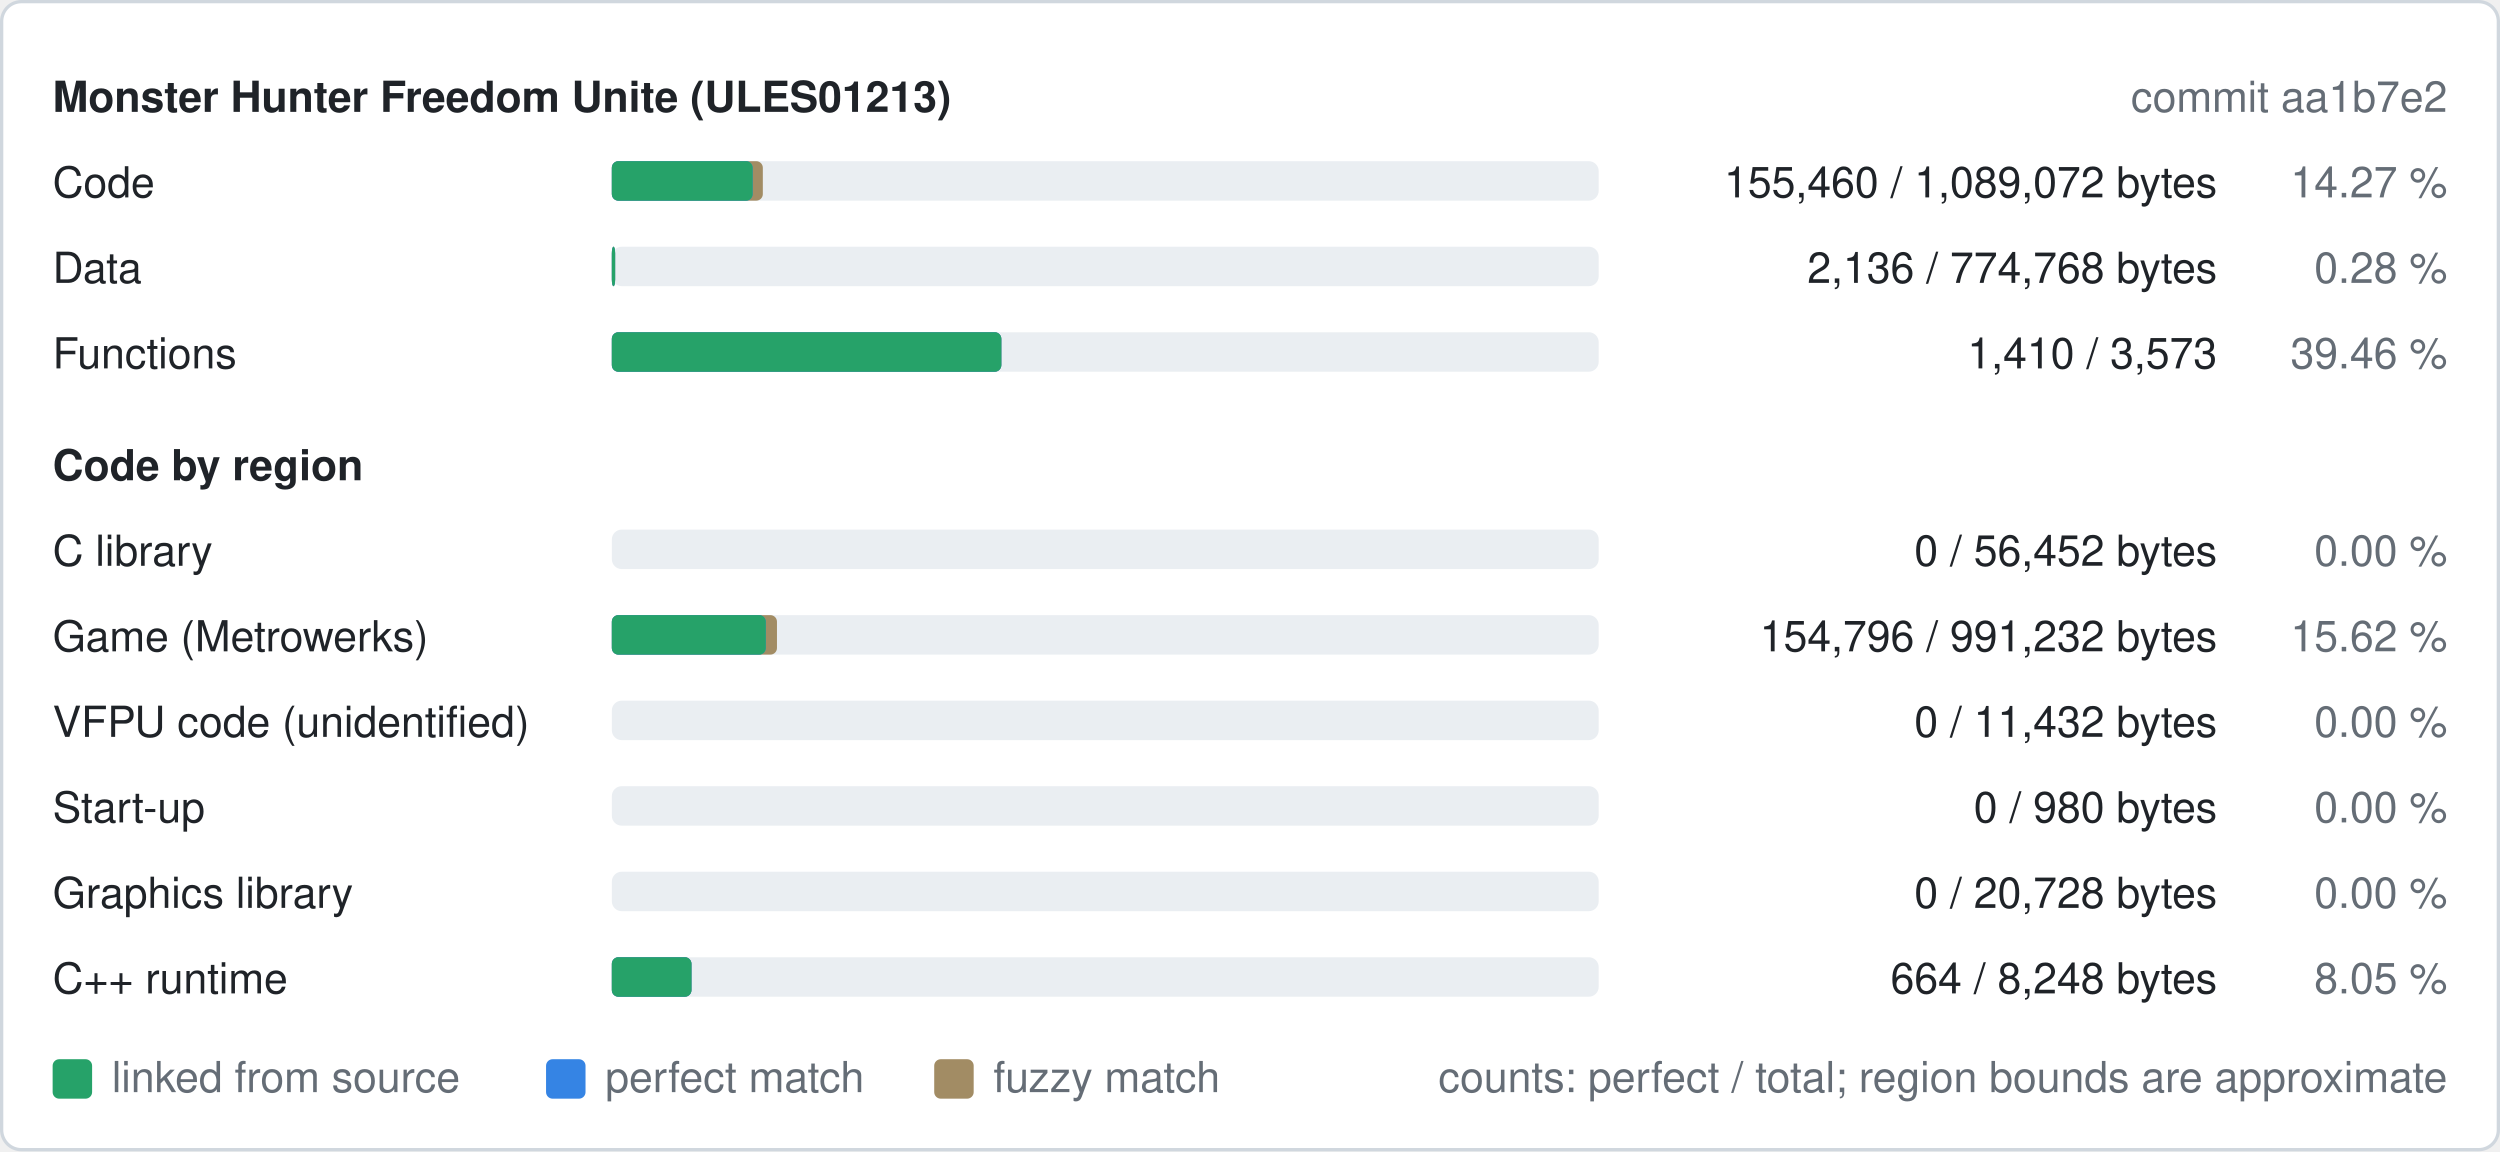
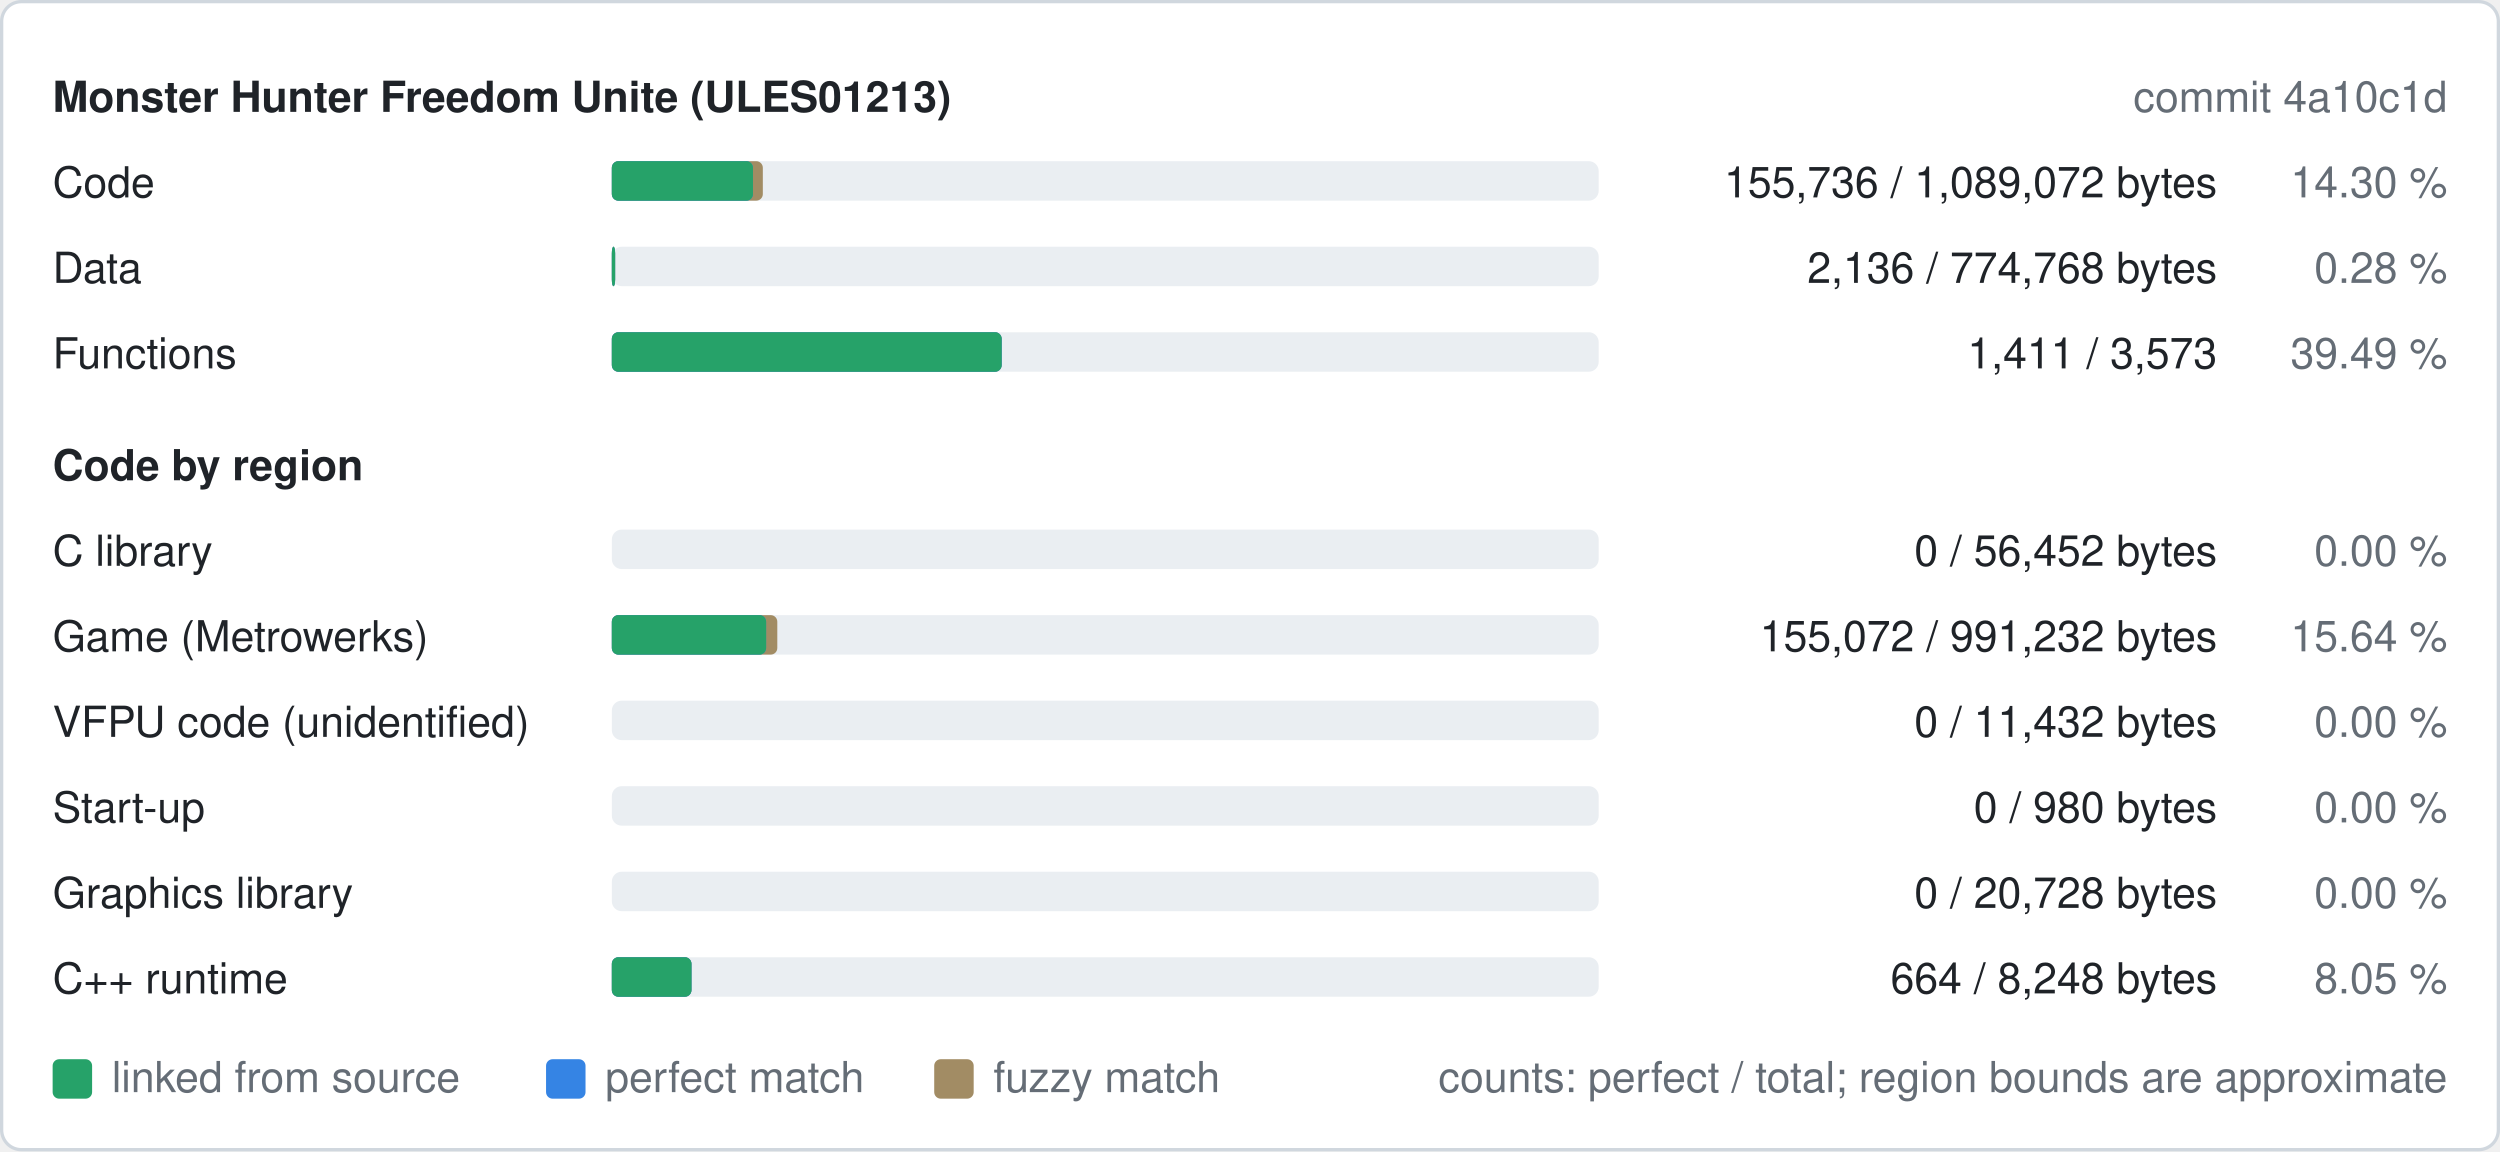
<svg xmlns="http://www.w3.org/2000/svg" width="760" height="350" viewBox="0 0 760 350" role="img" aria-label="Decompilation progress of ULES01213">
  <style>
text{font-family:-apple-system,BlinkMacSystemFont,"Segoe UI",Helvetica,Arial,sans-serif;font-size:13px}
.b{font-weight:600}
.bg{fill:#ffffff;stroke:#d0d7de}.t{fill:#1f2328}.m{fill:#656d76}.track{fill:#eaeef2}.fuzzy{fill:#a28c64}.perfect{fill:#3584e4}.linked{fill:#26a269}
@media (prefers-color-scheme: dark){.bg{fill:#0d1117;stroke:#30363d}.t{fill:#e6edf3}.m{fill:#8d96a0}.track{fill:#21262d}.fuzzy{fill:#a28c64}.perfect{fill:#3584e4}.linked{fill:#2ec27e}}
</style>
  <rect class="bg" x="0.5" y="0.5" width="759" height="349" rx="6" />
  <text class="t b" x="16" y="34">Monster Hunter Freedom Unite (ULES01213)</text>
-   <text class="m" x="744" y="34" text-anchor="end">commit aa1b7e2</text>
+   <text class="m" x="744" y="34" text-anchor="end">commit 4a10c1d</text>
  <text class="t" x="16" y="60">Code</text>
  <rect class="track" x="186" y="49" width="300" height="12" rx="3" />
  <rect class="fuzzy" x="186" y="49" width="45.9" height="12" rx="2" />
-   <rect class="perfect" x="186" y="49" width="42.8" height="12" rx="2" />
-   <rect class="linked" x="186" y="49" width="42.8" height="12" rx="2" />
-   <text class="t" x="674" y="60" text-anchor="end">155,460 / 1,089,072 bytes</text>
-   <text class="m" x="744" y="60" text-anchor="end">14.27 %</text>
+   <rect class="perfect" x="186" y="49" width="42.9" height="12" rx="2" />
+   <rect class="linked" x="186" y="49" width="42.9" height="12" rx="2" />
+   <text class="t" x="674" y="60" text-anchor="end">155,736 / 1,089,072 bytes</text>
+   <text class="m" x="744" y="60" text-anchor="end">14.30 %</text>
  <text class="t" x="16" y="86">Data</text>
  <rect class="track" x="186" y="75" width="300" height="12" rx="3" />
  <rect class="fuzzy" x="186" y="75" width="1.0" height="12" rx="2" />
  <rect class="perfect" x="186" y="75" width="1.0" height="12" rx="2" />
  <rect class="linked" x="186" y="75" width="1.0" height="12" rx="2" />
  <text class="t" x="674" y="86" text-anchor="end">2,136 / 774,768 bytes</text>
  <text class="m" x="744" y="86" text-anchor="end">0.28 %</text>
  <text class="t" x="16" y="112">Functions</text>
  <rect class="track" x="186" y="101" width="300" height="12" rx="3" />
-   <rect class="fuzzy" x="186" y="101" width="118.4" height="12" rx="2" />
-   <rect class="perfect" x="186" y="101" width="118.4" height="12" rx="2" />
-   <rect class="linked" x="186" y="101" width="118.4" height="12" rx="2" />
-   <text class="t" x="674" y="112" text-anchor="end">1,410 / 3,573</text>
-   <text class="m" x="744" y="112" text-anchor="end">39.46 %</text>
+   <rect class="fuzzy" x="186" y="101" width="118.5" height="12" rx="2" />
+   <rect class="perfect" x="186" y="101" width="118.5" height="12" rx="2" />
+   <rect class="linked" x="186" y="101" width="118.5" height="12" rx="2" />
+   <text class="t" x="674" y="112" text-anchor="end">1,411 / 3,573</text>
+   <text class="m" x="744" y="112" text-anchor="end">39.49 %</text>
  <text class="t b" x="16" y="146">Code by region</text>
  <text class="t" x="16" y="172">C library</text>
  <rect class="track" x="186" y="161" width="300" height="12" rx="3" />
  <text class="t" x="674" y="172" text-anchor="end">0 / 56,452 bytes</text>
  <text class="m" x="744" y="172" text-anchor="end">0.00 %</text>
  <text class="t" x="16" y="198">Game (Metrowerks)</text>
  <rect class="track" x="186" y="187" width="300" height="12" rx="3" />
-   <rect class="fuzzy" x="186" y="187" width="50.2" height="12" rx="2" />
-   <rect class="perfect" x="186" y="187" width="46.8" height="12" rx="2" />
-   <rect class="linked" x="186" y="187" width="46.8" height="12" rx="2" />
-   <text class="t" x="674" y="198" text-anchor="end">154,796 / 991,232 bytes</text>
-   <text class="m" x="744" y="198" text-anchor="end">15.62 %</text>
+   <rect class="fuzzy" x="186" y="187" width="50.3" height="12" rx="2" />
+   <rect class="perfect" x="186" y="187" width="46.9" height="12" rx="2" />
+   <rect class="linked" x="186" y="187" width="46.9" height="12" rx="2" />
+   <text class="t" x="674" y="198" text-anchor="end">155,072 / 991,232 bytes</text>
+   <text class="m" x="744" y="198" text-anchor="end">15.64 %</text>
  <text class="t" x="16" y="224">VFPU code (unidentified)</text>
  <rect class="track" x="186" y="213" width="300" height="12" rx="3" />
  <text class="t" x="674" y="224" text-anchor="end">0 / 11,432 bytes</text>
  <text class="m" x="744" y="224" text-anchor="end">0.00 %</text>
  <text class="t" x="16" y="250">Start-up</text>
  <rect class="track" x="186" y="239" width="300" height="12" rx="3" />
  <text class="t" x="674" y="250" text-anchor="end">0 / 980 bytes</text>
  <text class="m" x="744" y="250" text-anchor="end">0.00 %</text>
  <text class="t" x="16" y="276">Graphics library</text>
  <rect class="track" x="186" y="265" width="300" height="12" rx="3" />
  <text class="t" x="674" y="276" text-anchor="end">0 / 20,728 bytes</text>
  <text class="m" x="744" y="276" text-anchor="end">0.00 %</text>
  <text class="t" x="16" y="302">C++ runtime</text>
  <rect class="track" x="186" y="291" width="300" height="12" rx="3" />
  <rect class="fuzzy" x="186" y="291" width="24.2" height="12" rx="2" />
  <rect class="perfect" x="186" y="291" width="24.2" height="12" rx="2" />
  <rect class="linked" x="186" y="291" width="24.2" height="12" rx="2" />
  <text class="t" x="674" y="302" text-anchor="end">664 / 8,248 bytes</text>
  <text class="m" x="744" y="302" text-anchor="end">8.05 %</text>
  <rect class="linked" x="16" y="322" width="12" height="12" rx="2" />
  <text class="m" x="34" y="332">linked from source</text>
  <rect class="perfect" x="166" y="322" width="12" height="12" rx="2" />
  <text class="m" x="184" y="332">perfect match</text>
  <rect class="fuzzy" x="284" y="322" width="12" height="12" rx="2" />
  <text class="m" x="302" y="332">fuzzy match</text>
  <text class="m" x="744" y="332" text-anchor="end">counts: perfect / total; region bounds are approximate</text>
</svg>
